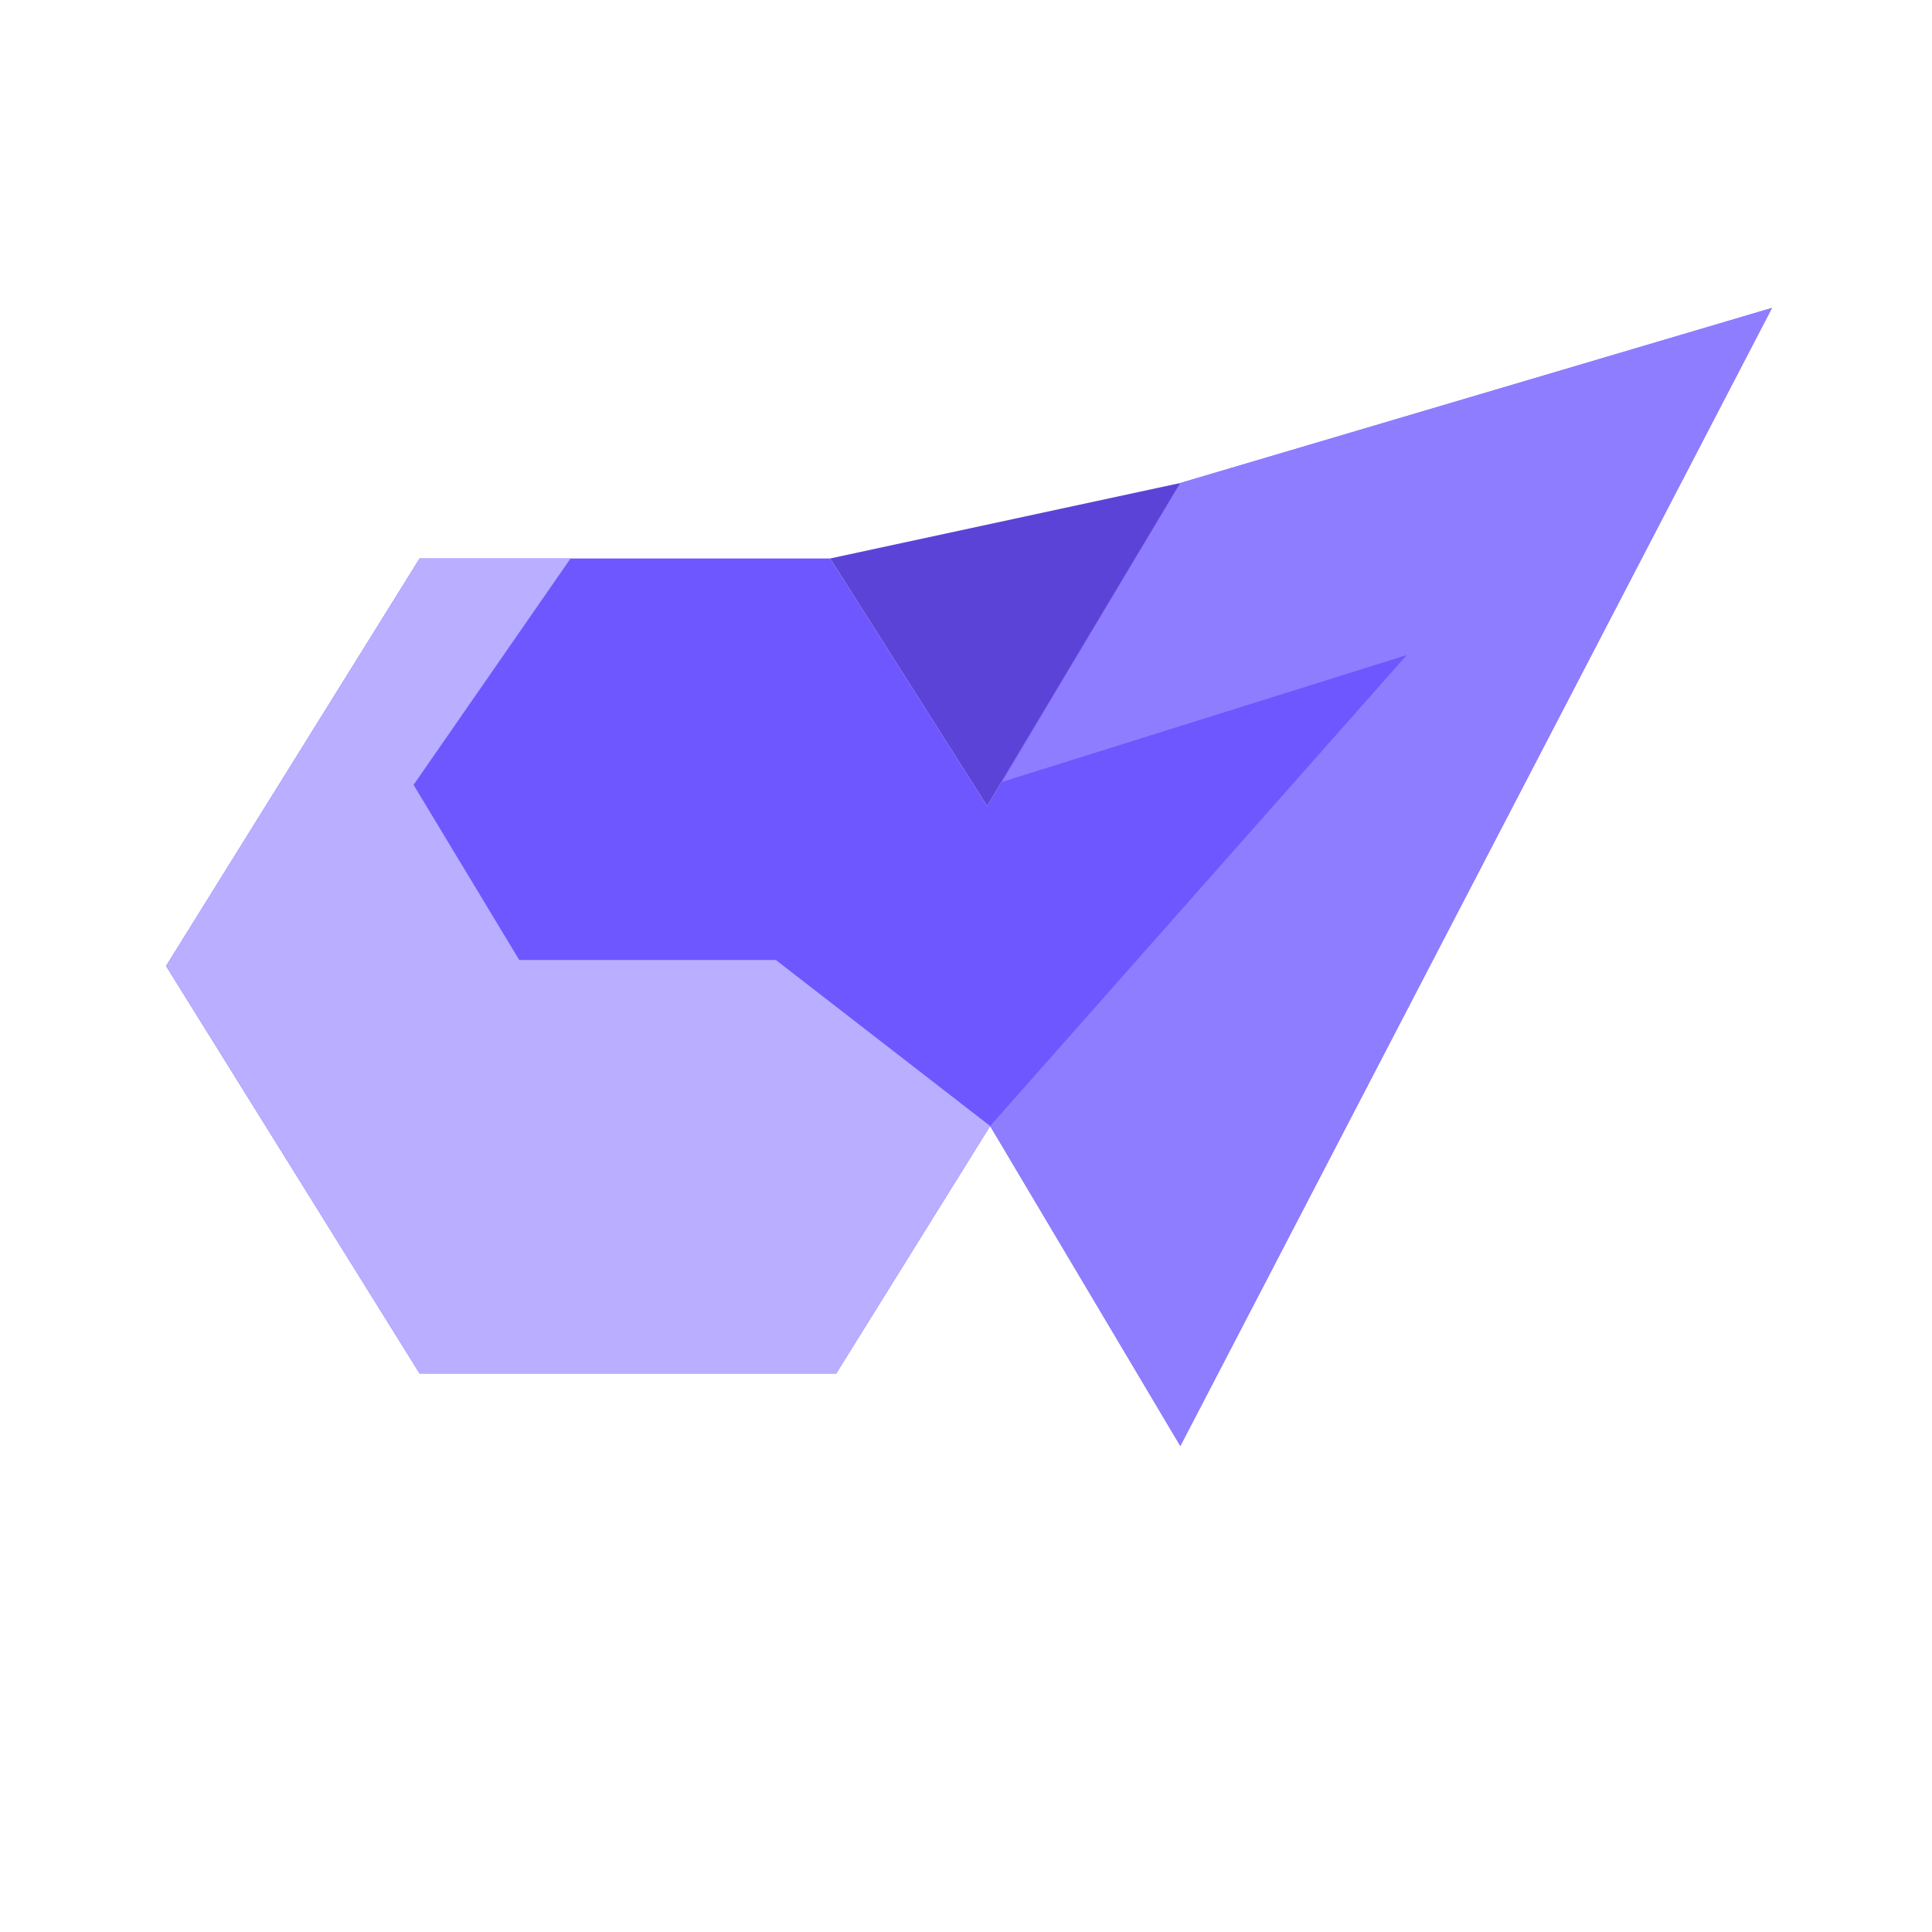
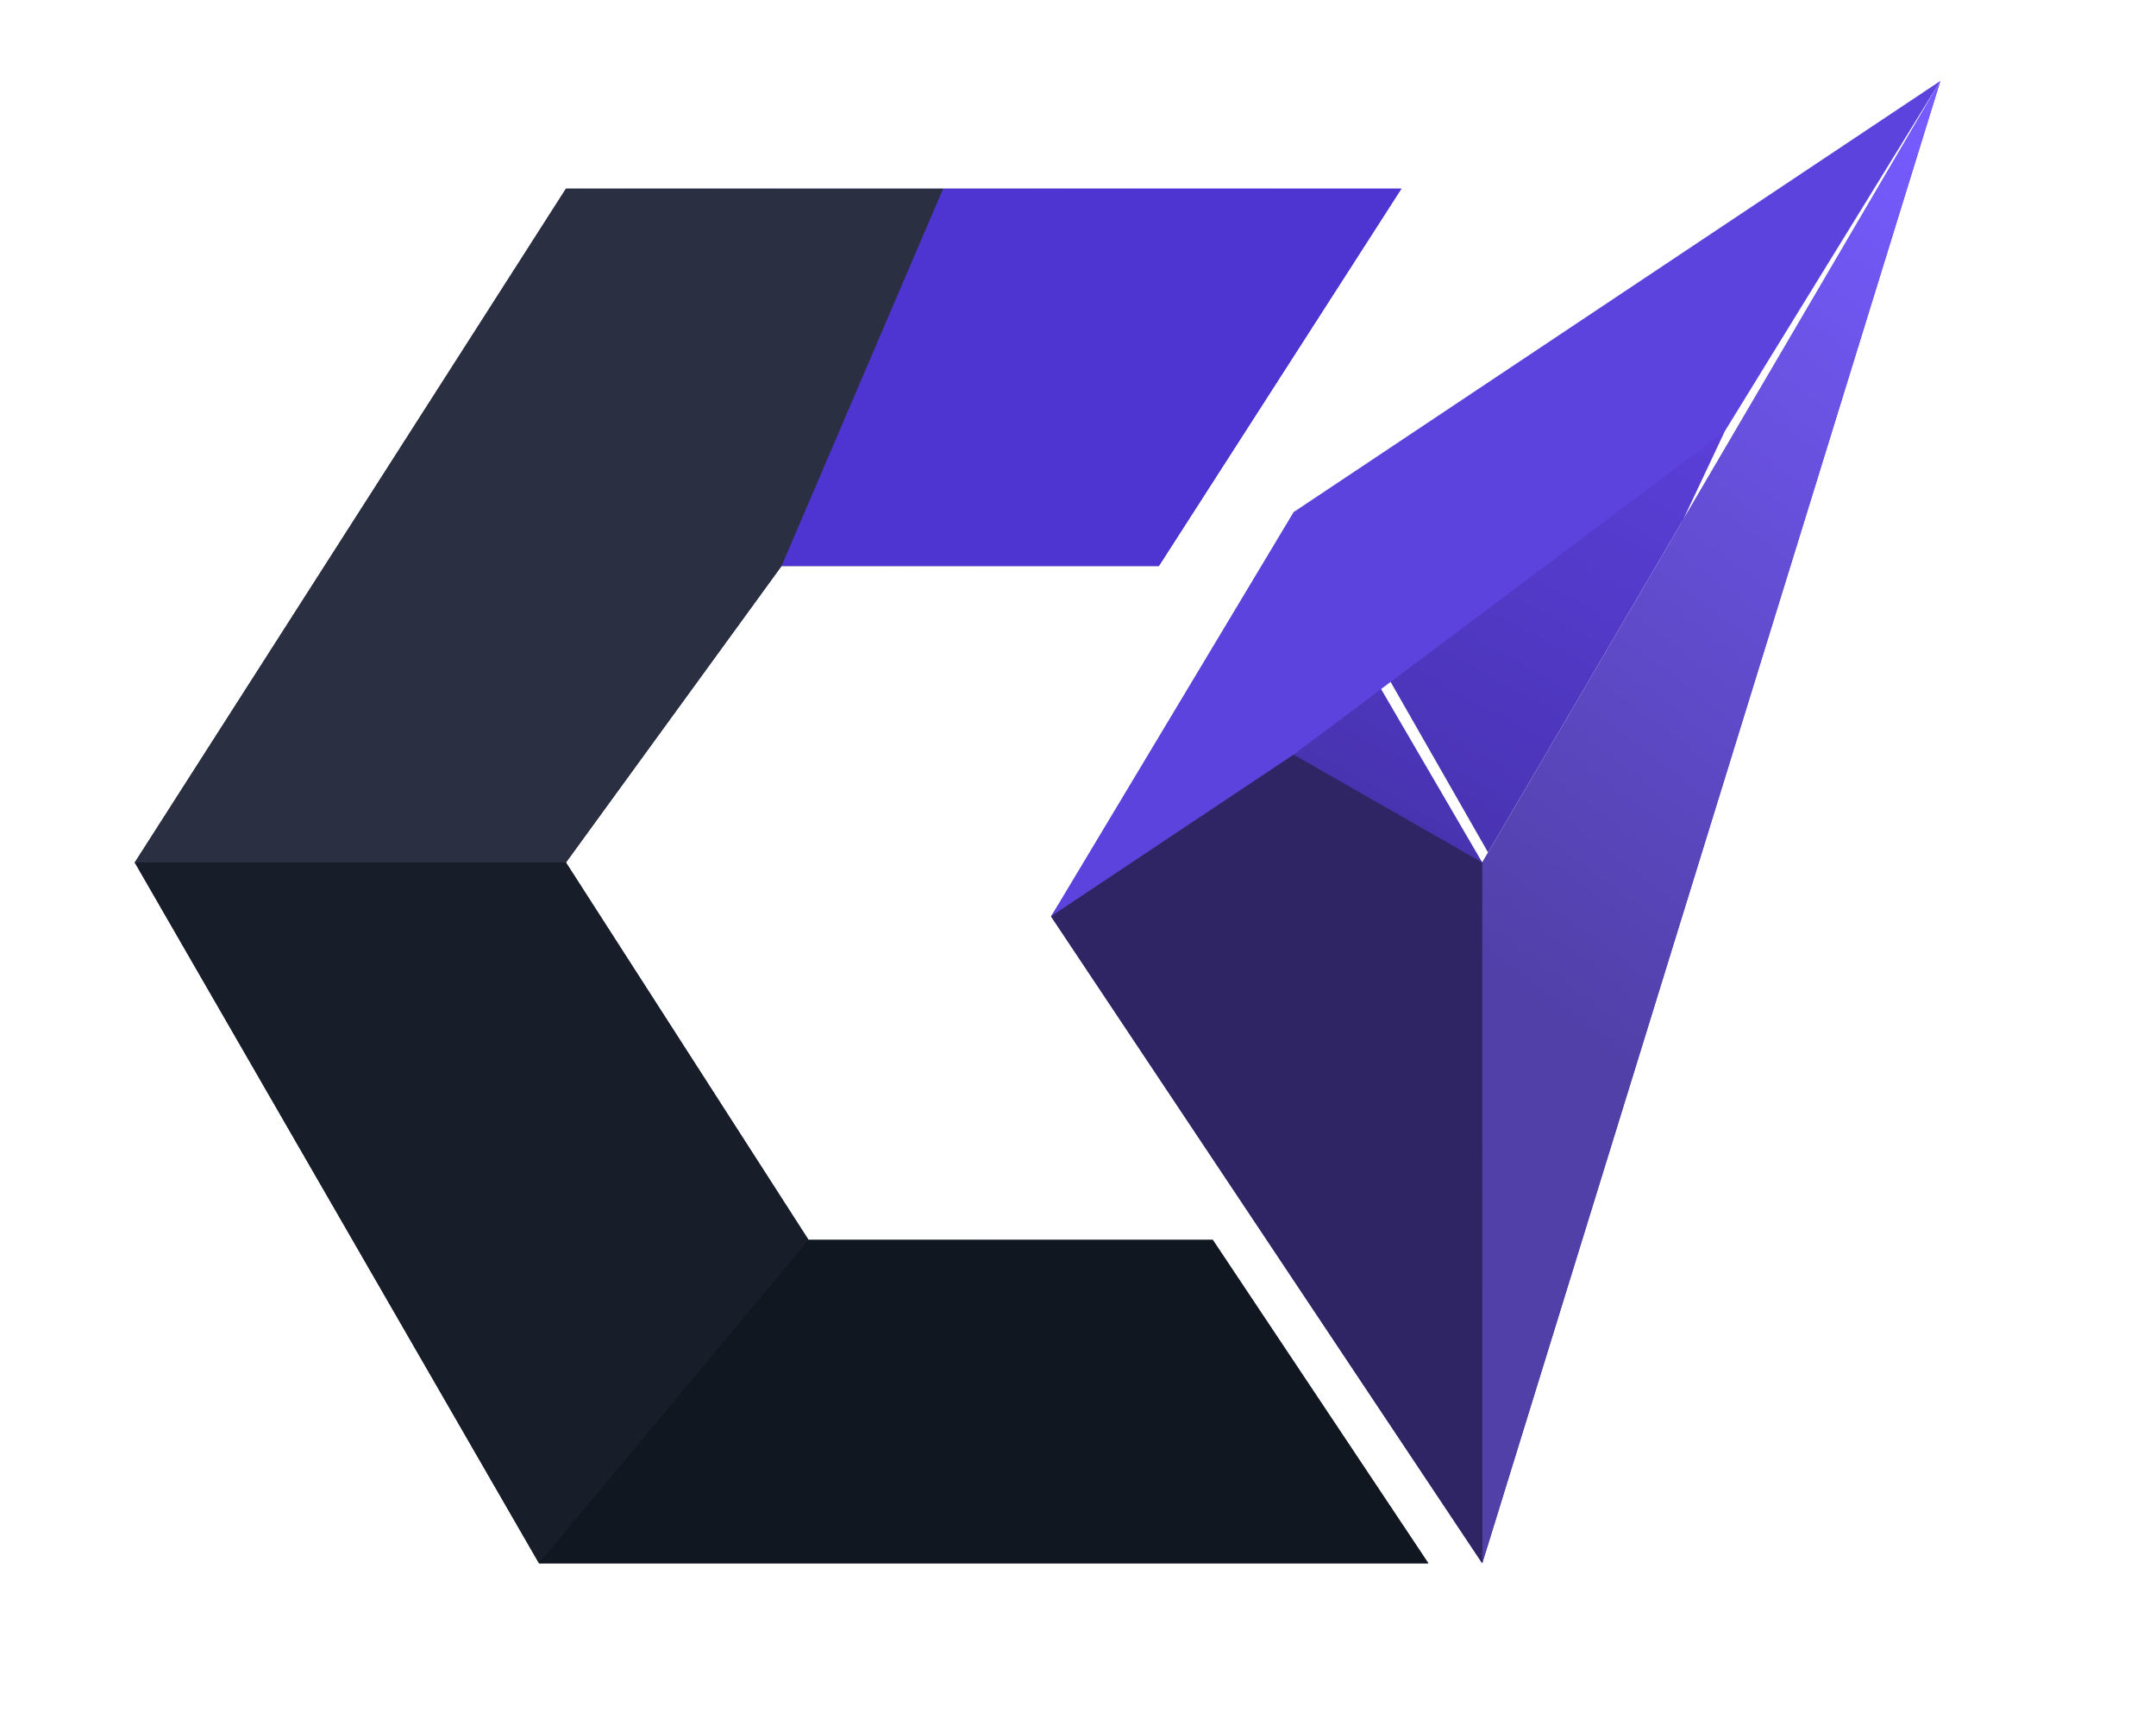
- <svg xmlns="http://www.w3.org/2000/svg" width="64" height="64" viewBox="0 0 64 64" fill="none">
-   <path d="M58.7 10.2 39.1 16l-6.4 10.7-5.2-8.2H13.9L5.5 32l8.4 13.5h13.8l5.1-8.2 6.3 10.6 19.6-37.7Z" fill="#6E57FF" />
-   <path d="M58.7 10.2 39.1 16l-5.9 9.9 13.4-4.2-13.8 15.6 6.3 10.6 19.6-37.7Z" fill="#8F7DFF" />
-   <path d="M13.9 18.5 5.5 32l8.4 13.5h13.8l5.1-8.2-7.1-5.5H17.2L13.7 26l5.2-7.5h-5Z" fill="#B9AEFF" />
-   <path d="m27.5 18.5 5.2 8.2 6.4-10.7-11.6 2.5Z" fill="#5C43D8" />
+ <svg xmlns="http://www.w3.org/2000/svg" width="80" height="64" viewBox="0 0 80 64" fill="none">
+   <defs>
+     <linearGradient id="c-base" x1="7" y1="52" x2="50" y2="8" gradientUnits="userSpaceOnUse">
+       <stop stop-color="#121722" />
+       <stop offset="0.54" stop-color="#202638" />
+       <stop offset="1" stop-color="#5637E7" />
+     </linearGradient>
+     <linearGradient id="v-base" x1="43" y1="53" x2="70" y2="4" gradientUnits="userSpaceOnUse">
+       <stop stop-color="#2B235C" />
+       <stop offset="0.48" stop-color="#4B35B8" />
+       <stop offset="1" stop-color="#6847F4" />
+     </linearGradient>
+     <linearGradient id="v-light" x1="50" y1="32" x2="71" y2="4" gradientUnits="userSpaceOnUse">
+       <stop stop-color="#5140A8" />
+       <stop offset="1" stop-color="#765BFF" />
+     </linearGradient>
+   </defs>
+   <path d="M21 7H52L43 21H29L21 32L30 46H45L53 58H20L5 32L21 7Z" fill="url(#c-base)" />
+   <path d="M21 7H35L29 21L21 32L5 32L21 7Z" fill="#2A3041" />
+   <path d="M5 32H21L30 46L20 58L5 32Z" fill="#171D29" />
+   <path d="M20 58L30 46H45L53 58H20Z" fill="#111720" />
+   <path d="M35 7H52L43 21H29L35 7Z" fill="#4E35D1" />
+   <path d="M48 19L56 33L64 16L48 19ZM39 34L48 20L55 32L72 3L55 58L39 34Z" fill="url(#v-base)" />
+   <path d="M48 19L72 3L64 16L48 28L39 34L48 19Z" fill="#5D43DD" />
+   <path d="M55 58L55 32L72 3L55 58Z" fill="url(#v-light)" />
+   <path d="M39 34L48 28L55 32V58L39 34Z" fill="#302564" />
</svg>
